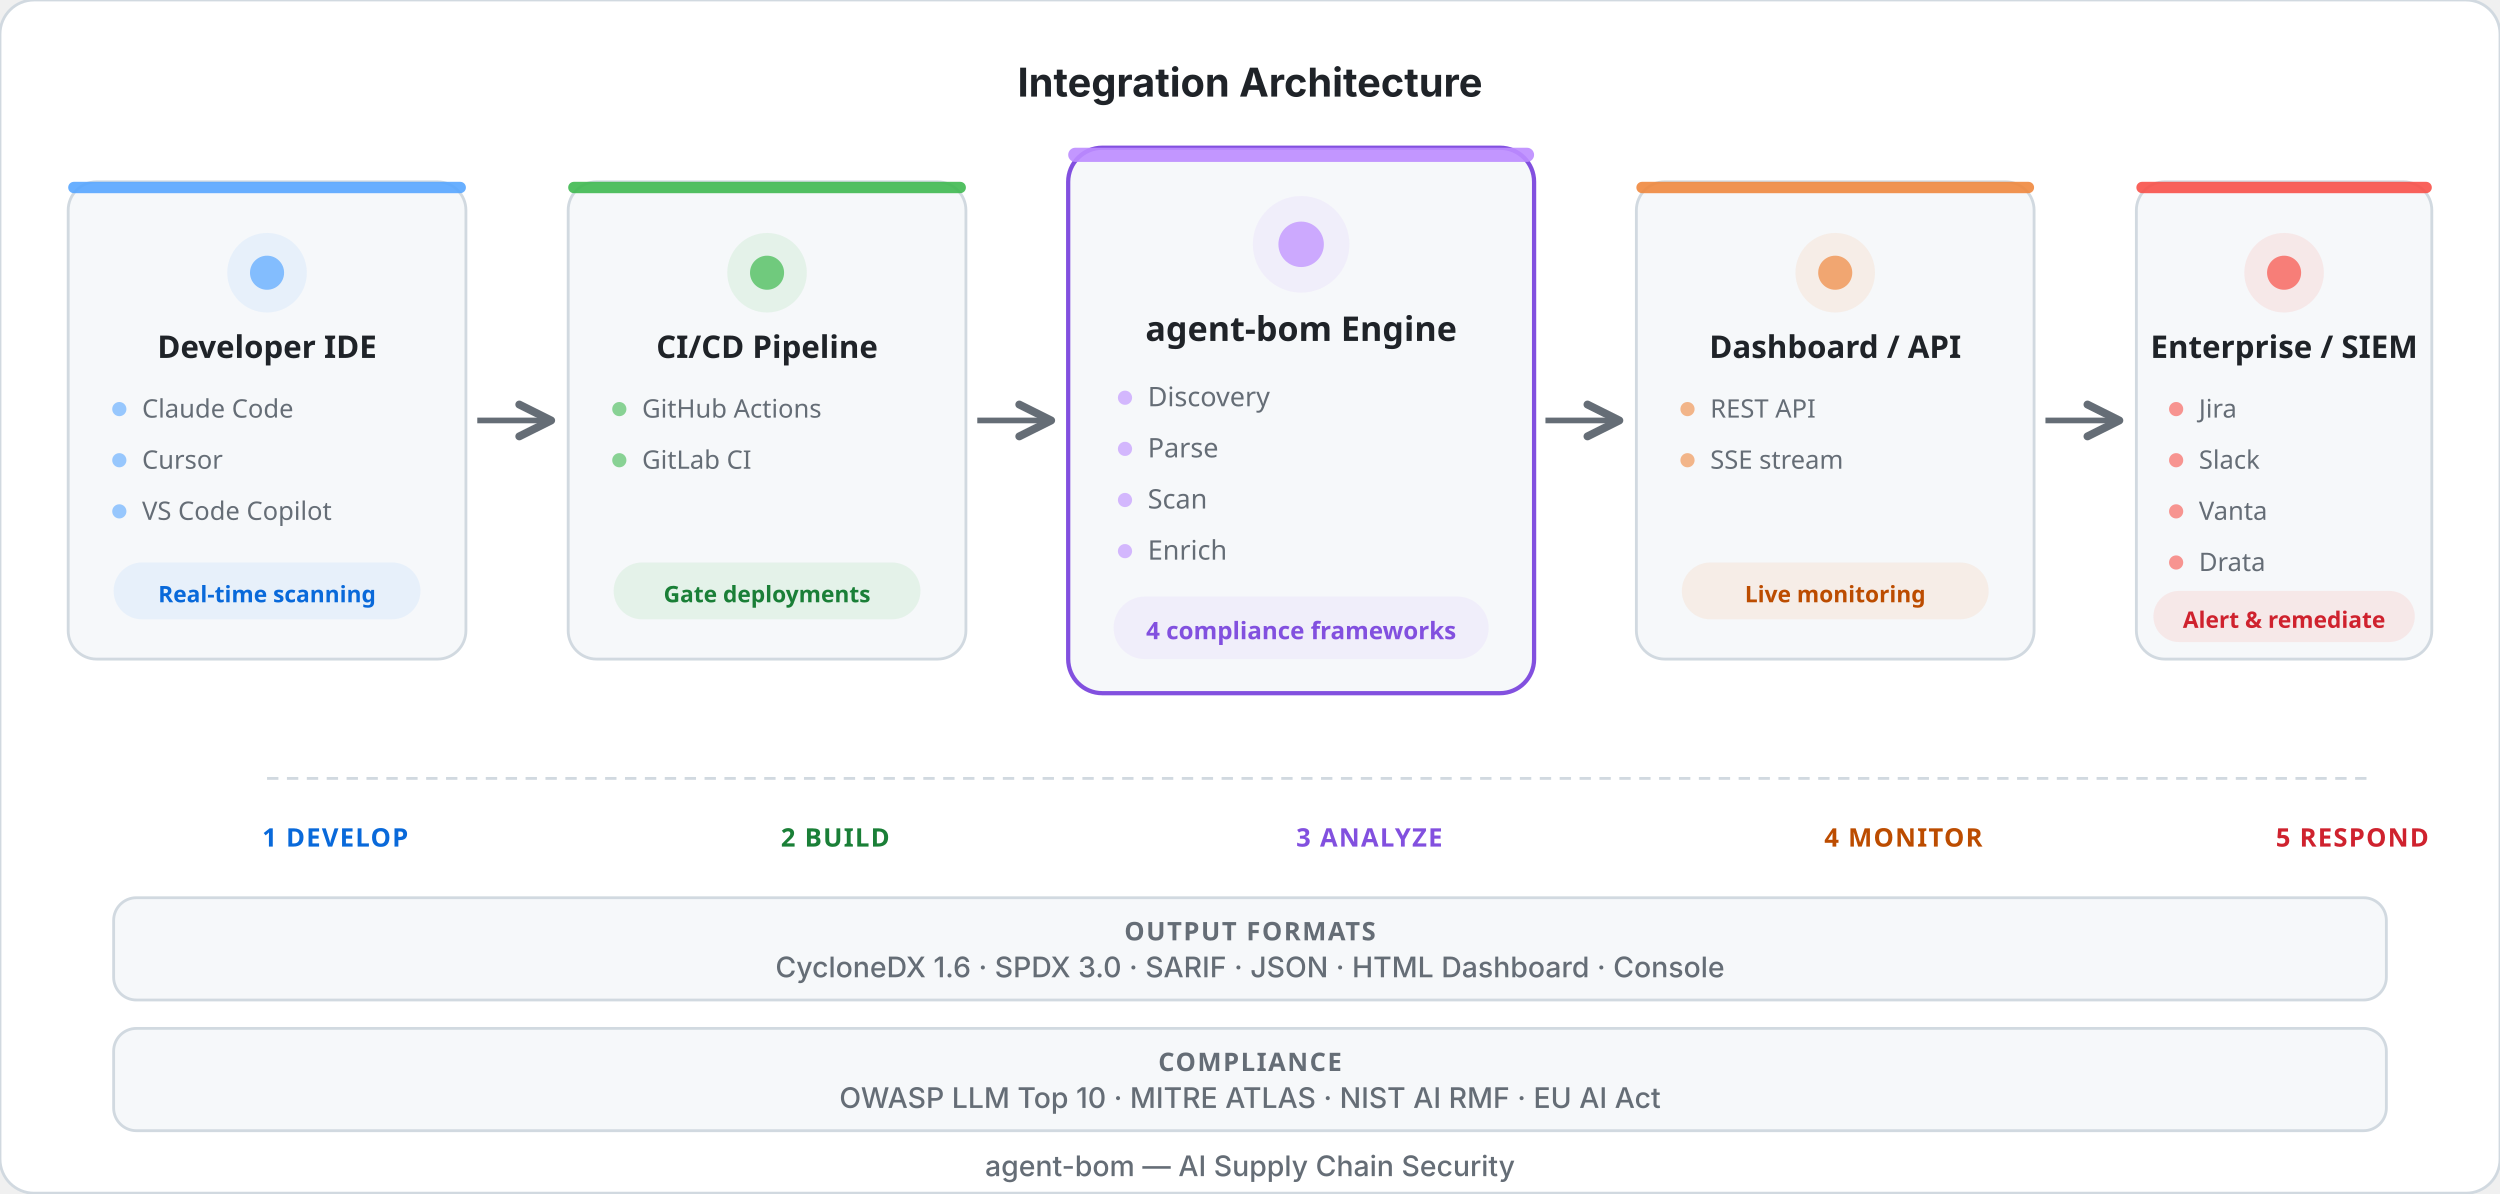
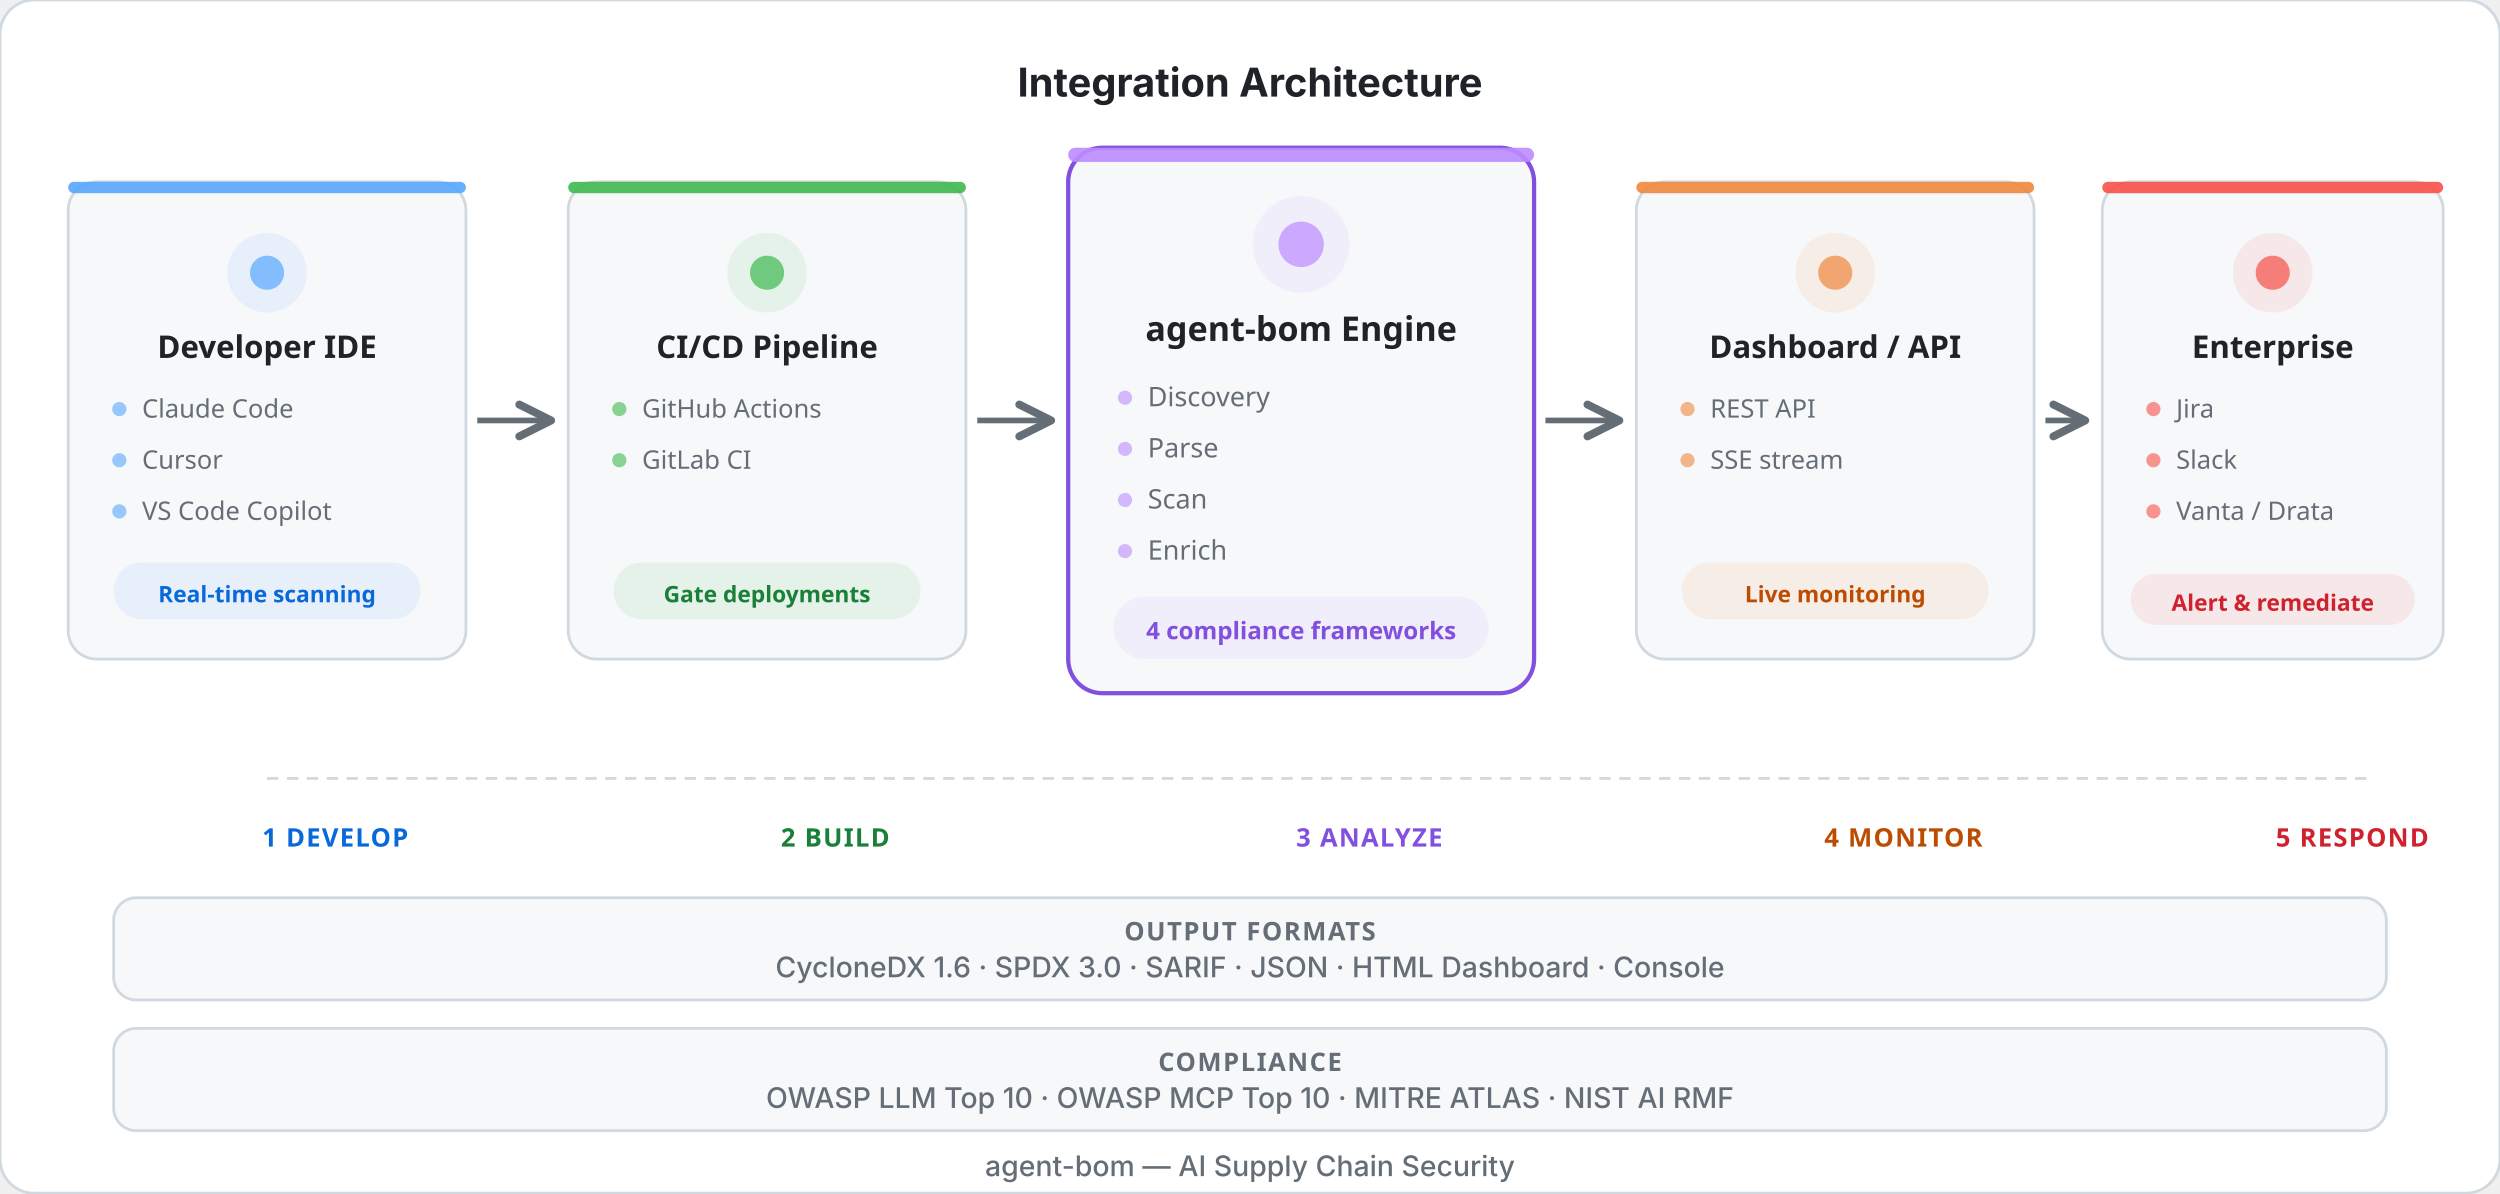
<svg xmlns="http://www.w3.org/2000/svg" viewBox="0 0 880 420" fill="none">
  <style>
    .title { font: 700 14px system-ui, -apple-system, sans-serif; fill: #1f2328; }
    .node-label { font: 700 11px system-ui, sans-serif; fill: #1f2328; }
    .node-sub { font: 400 9px system-ui, sans-serif; fill: #656d76; }
    .node-tag { font: 600 8px system-ui, sans-serif; }
    .engine-label { font: 700 12px system-ui, sans-serif; fill: #1f2328; }
    .engine-sub { font: 400 9.5px system-ui, sans-serif; fill: #656d76; }
    .engine-tag { font: 600 8.5px system-ui, sans-serif; }
    .footer { font: 500 10px system-ui, -apple-system, sans-serif; fill: #656d76; }
  </style>
  <defs>
    <marker id="arrow" viewBox="0 0 10 10" refX="9" refY="5" markerWidth="7" markerHeight="7" orient="auto">
      <path d="M1 1L9 5L1 9" stroke="#656d76" stroke-width="2" fill="none" stroke-linecap="round" stroke-linejoin="round" />
    </marker>
  </defs>
  <rect width="880" height="420" rx="12" fill="#ffffff" stroke="#d1d9e0" stroke-width="1" />
  <text x="440" y="34" text-anchor="middle" class="title">Integration Architecture</text>
  <g transform="translate(24, 64)">
    <rect width="140" height="168" rx="10" fill="#f6f8fa" stroke="#d1d9e0" stroke-width="1" />
    <rect x="0" y="0" width="140" height="4" rx="2" fill="#58a6ff" opacity="0.9" />
    <circle cx="70" cy="32" r="14" fill="#58a6ff" opacity="0.1" />
    <circle cx="70" cy="32" r="6" fill="#58a6ff" opacity="0.7" />
    <text x="70" y="62" text-anchor="middle" class="node-label">Developer IDE</text>
    <g transform="translate(14, 76)">
      <circle cx="4" cy="4" r="2.5" fill="#58a6ff" opacity="0.6" />
      <text x="12" y="7" class="node-sub">Claude Code</text>
    </g>
    <g transform="translate(14, 94)">
      <circle cx="4" cy="4" r="2.5" fill="#58a6ff" opacity="0.6" />
      <text x="12" y="7" class="node-sub">Cursor</text>
    </g>
    <g transform="translate(14, 112)">
      <circle cx="4" cy="4" r="2.5" fill="#58a6ff" opacity="0.6" />
      <text x="12" y="7" class="node-sub">VS Code Copilot</text>
    </g>
    <rect x="16" y="134" width="108" height="20" rx="10" fill="#58a6ff" opacity="0.1" />
    <text x="70" y="148" text-anchor="middle" class="node-tag" fill="#0969da">Real-time scanning</text>
  </g>
  <line x1="168" y1="148" x2="194" y2="148" stroke="#656d76" stroke-width="2" marker-end="url(#arrow)" />
  <g transform="translate(200, 64)">
    <rect width="140" height="168" rx="10" fill="#f6f8fa" stroke="#d1d9e0" stroke-width="1" />
    <rect x="0" y="0" width="140" height="4" rx="2" fill="#3fb950" opacity="0.9" />
    <circle cx="70" cy="32" r="14" fill="#3fb950" opacity="0.1" />
    <circle cx="70" cy="32" r="6" fill="#3fb950" opacity="0.7" />
    <text x="70" y="62" text-anchor="middle" class="node-label">CI/CD Pipeline</text>
    <g transform="translate(14, 76)">
      <circle cx="4" cy="4" r="2.5" fill="#3fb950" opacity="0.6" />
      <text x="12" y="7" class="node-sub">GitHub Actions</text>
    </g>
    <g transform="translate(14, 94)">
      <circle cx="4" cy="4" r="2.5" fill="#3fb950" opacity="0.6" />
      <text x="12" y="7" class="node-sub">GitLab CI</text>
    </g>
    <rect x="16" y="134" width="108" height="20" rx="10" fill="#3fb950" opacity="0.1" />
    <text x="70" y="148" text-anchor="middle" class="node-tag" fill="#1a7f37">Gate deployments</text>
  </g>
  <line x1="344" y1="148" x2="370" y2="148" stroke="#656d76" stroke-width="2" marker-end="url(#arrow)" />
  <g transform="translate(376, 52)">
    <rect width="164" height="192" rx="12" fill="#f6f8fa" stroke="#8250df" stroke-width="1.5" opacity="1" />
    <rect x="0" y="0" width="164" height="5" rx="2.5" fill="#bc8cff" opacity="0.9" />
    <circle cx="82" cy="34" r="17" fill="#bc8cff" opacity="0.1" />
    <circle cx="82" cy="34" r="8" fill="#bc8cff" opacity="0.7" />
    <text x="82" y="68" text-anchor="middle" class="engine-label">agent-bom Engine</text>
    <g transform="translate(16, 84)">
      <circle cx="4" cy="4" r="2.5" fill="#bc8cff" opacity="0.6" />
      <text x="12" y="7" class="engine-sub">Discovery</text>
    </g>
    <g transform="translate(16, 102)">
      <circle cx="4" cy="4" r="2.5" fill="#bc8cff" opacity="0.6" />
      <text x="12" y="7" class="engine-sub">Parse</text>
    </g>
    <g transform="translate(16, 120)">
      <circle cx="4" cy="4" r="2.5" fill="#bc8cff" opacity="0.6" />
      <text x="12" y="7" class="engine-sub">Scan</text>
    </g>
    <g transform="translate(16, 138)">
      <circle cx="4" cy="4" r="2.5" fill="#bc8cff" opacity="0.6" />
      <text x="12" y="7" class="engine-sub">Enrich</text>
    </g>
    <rect x="16" y="158" width="132" height="22" rx="11" fill="#bc8cff" opacity="0.1" />
    <text x="82" y="173" text-anchor="middle" class="engine-tag" fill="#8250df">4 compliance frameworks</text>
  </g>
  <line x1="544" y1="148" x2="570" y2="148" stroke="#656d76" stroke-width="2" marker-end="url(#arrow)" />
  <g transform="translate(576, 64)">
    <rect width="140" height="168" rx="10" fill="#f6f8fa" stroke="#d1d9e0" stroke-width="1" />
    <rect x="0" y="0" width="140" height="4" rx="2" fill="#f0883e" opacity="0.9" />
    <circle cx="70" cy="32" r="14" fill="#f0883e" opacity="0.1" />
    <circle cx="70" cy="32" r="6" fill="#f0883e" opacity="0.7" />
    <text x="70" y="62" text-anchor="middle" class="node-label">Dashboard / API</text>
    <g transform="translate(14, 76)">
      <circle cx="4" cy="4" r="2.5" fill="#f0883e" opacity="0.6" />
      <text x="12" y="7" class="node-sub">REST API</text>
    </g>
    <g transform="translate(14, 94)">
      <circle cx="4" cy="4" r="2.5" fill="#f0883e" opacity="0.6" />
      <text x="12" y="7" class="node-sub">SSE stream</text>
    </g>
    <rect x="16" y="134" width="108" height="20" rx="10" fill="#f0883e" opacity="0.1" />
    <text x="70" y="148" text-anchor="middle" class="node-tag" fill="#bc4c00">Live monitoring</text>
  </g>
-   <line x1="720" y1="148" x2="746" y2="148" stroke="#656d76" stroke-width="2" marker-end="url(#arrow)" />
-   <g transform="translate(752, 64)">
-     <rect width="104" height="168" rx="10" fill="#f6f8fa" stroke="#d1d9e0" stroke-width="1" />
-     <rect x="0" y="0" width="104" height="4" rx="2" fill="#f85149" opacity="0.9" />
-     <circle cx="52" cy="32" r="14" fill="#f85149" opacity="0.1" />
-     <circle cx="52" cy="32" r="6" fill="#f85149" opacity="0.7" />
-     <text x="52" y="62" text-anchor="middle" class="node-label">Enterprise / SIEM</text>
-     <g transform="translate(10, 76)">
+   <line x1="720" y1="148" x2="734" y2="148" stroke="#656d76" stroke-width="2" marker-end="url(#arrow)" />
+   <g transform="translate(740, 64)">
+     <rect width="120" height="168" rx="10" fill="#f6f8fa" stroke="#d1d9e0" stroke-width="1" />
+     <rect x="0" y="0" width="120" height="4" rx="2" fill="#f85149" opacity="0.9" />
+     <circle cx="60" cy="32" r="14" fill="#f85149" opacity="0.1" />
+     <circle cx="60" cy="32" r="6" fill="#f85149" opacity="0.7" />
+     <text x="60" y="62" text-anchor="middle" class="node-label">Enterprise</text>
+     <g transform="translate(14, 76)">
      <circle cx="4" cy="4" r="2.5" fill="#f85149" opacity="0.6" />
      <text x="12" y="7" class="node-sub">Jira</text>
    </g>
-     <g transform="translate(10, 94)">
+     <g transform="translate(14, 94)">
      <circle cx="4" cy="4" r="2.5" fill="#f85149" opacity="0.6" />
      <text x="12" y="7" class="node-sub">Slack</text>
    </g>
-     <g transform="translate(10, 112)">
+     <g transform="translate(14, 112)">
      <circle cx="4" cy="4" r="2.5" fill="#f85149" opacity="0.6" />
-       <text x="12" y="7" class="node-sub">Vanta</text>
+       <text x="12" y="7" class="node-sub">Vanta / Drata</text>
    </g>
-     <g transform="translate(10, 130)">
-       <circle cx="4" cy="4" r="2.5" fill="#f85149" opacity="0.6" />
-       <text x="12" y="7" class="node-sub">Drata</text>
-     </g>
-     <rect x="6" y="144" width="92" height="18" rx="9" fill="#f85149" opacity="0.1" />
-     <text x="52" y="157" text-anchor="middle" class="node-tag" fill="#cf222e">Alert &amp; remediate</text>
+     <rect x="10" y="138" width="100" height="18" rx="9" fill="#f85149" opacity="0.1" />
+     <text x="60" y="151" text-anchor="middle" class="node-tag" fill="#cf222e">Alert &amp; remediate</text>
  </g>
  <g transform="translate(24, 260)">
    <line x1="70" y1="14" x2="810" y2="14" stroke="#d1d9e0" stroke-width="1" stroke-dasharray="4 3" />
    <text x="94" y="38" text-anchor="middle" font-family="system-ui, sans-serif" font-size="9" font-weight="600" fill="#0969da" letter-spacing="0.05em">1 DEVELOP</text>
    <text x="270" y="38" text-anchor="middle" font-family="system-ui, sans-serif" font-size="9" font-weight="600" fill="#1a7f37" letter-spacing="0.05em">2 BUILD</text>
    <text x="458" y="38" text-anchor="middle" font-family="system-ui, sans-serif" font-size="9" font-weight="600" fill="#8250df" letter-spacing="0.05em">3 ANALYZE</text>
    <text x="646" y="38" text-anchor="middle" font-family="system-ui, sans-serif" font-size="9" font-weight="600" fill="#bc4c00" letter-spacing="0.05em">4 MONITOR</text>
    <text x="804" y="38" text-anchor="middle" font-family="system-ui, sans-serif" font-size="9" font-weight="600" fill="#cf222e" letter-spacing="0.05em">5 RESPOND</text>
  </g>
  <g transform="translate(40, 316)">
    <rect width="800" height="36" rx="8" fill="#f6f8fa" stroke="#d1d9e0" stroke-width="1" />
    <text x="400" y="15" text-anchor="middle" font-family="system-ui, sans-serif" font-size="9" font-weight="700" fill="#656d76" letter-spacing="0.06em">OUTPUT FORMATS</text>
    <text x="400" y="28" text-anchor="middle" class="footer">CycloneDX 1.6  ·  SPDX 3.0  ·  SARIF  ·  JSON  ·  HTML Dashboard  ·  Console</text>
  </g>
  <g transform="translate(40, 362)">
    <rect width="800" height="36" rx="8" fill="#f6f8fa" stroke="#d1d9e0" stroke-width="1" />
    <text x="400" y="15" text-anchor="middle" font-family="system-ui, sans-serif" font-size="9" font-weight="700" fill="#656d76" letter-spacing="0.06em">COMPLIANCE</text>
-     <text x="400" y="28" text-anchor="middle" class="footer">OWASP LLM Top 10  ·  MITRE ATLAS  ·  NIST AI RMF  ·  EU AI Act</text>
+     <text x="400" y="28" text-anchor="middle" class="footer">OWASP LLM Top 10  ·  OWASP MCP Top 10  ·  MITRE ATLAS  ·  NIST AI RMF</text>
  </g>
  <text x="440" y="414" text-anchor="middle" class="footer">agent-bom — AI Supply Chain Security</text>
</svg>
